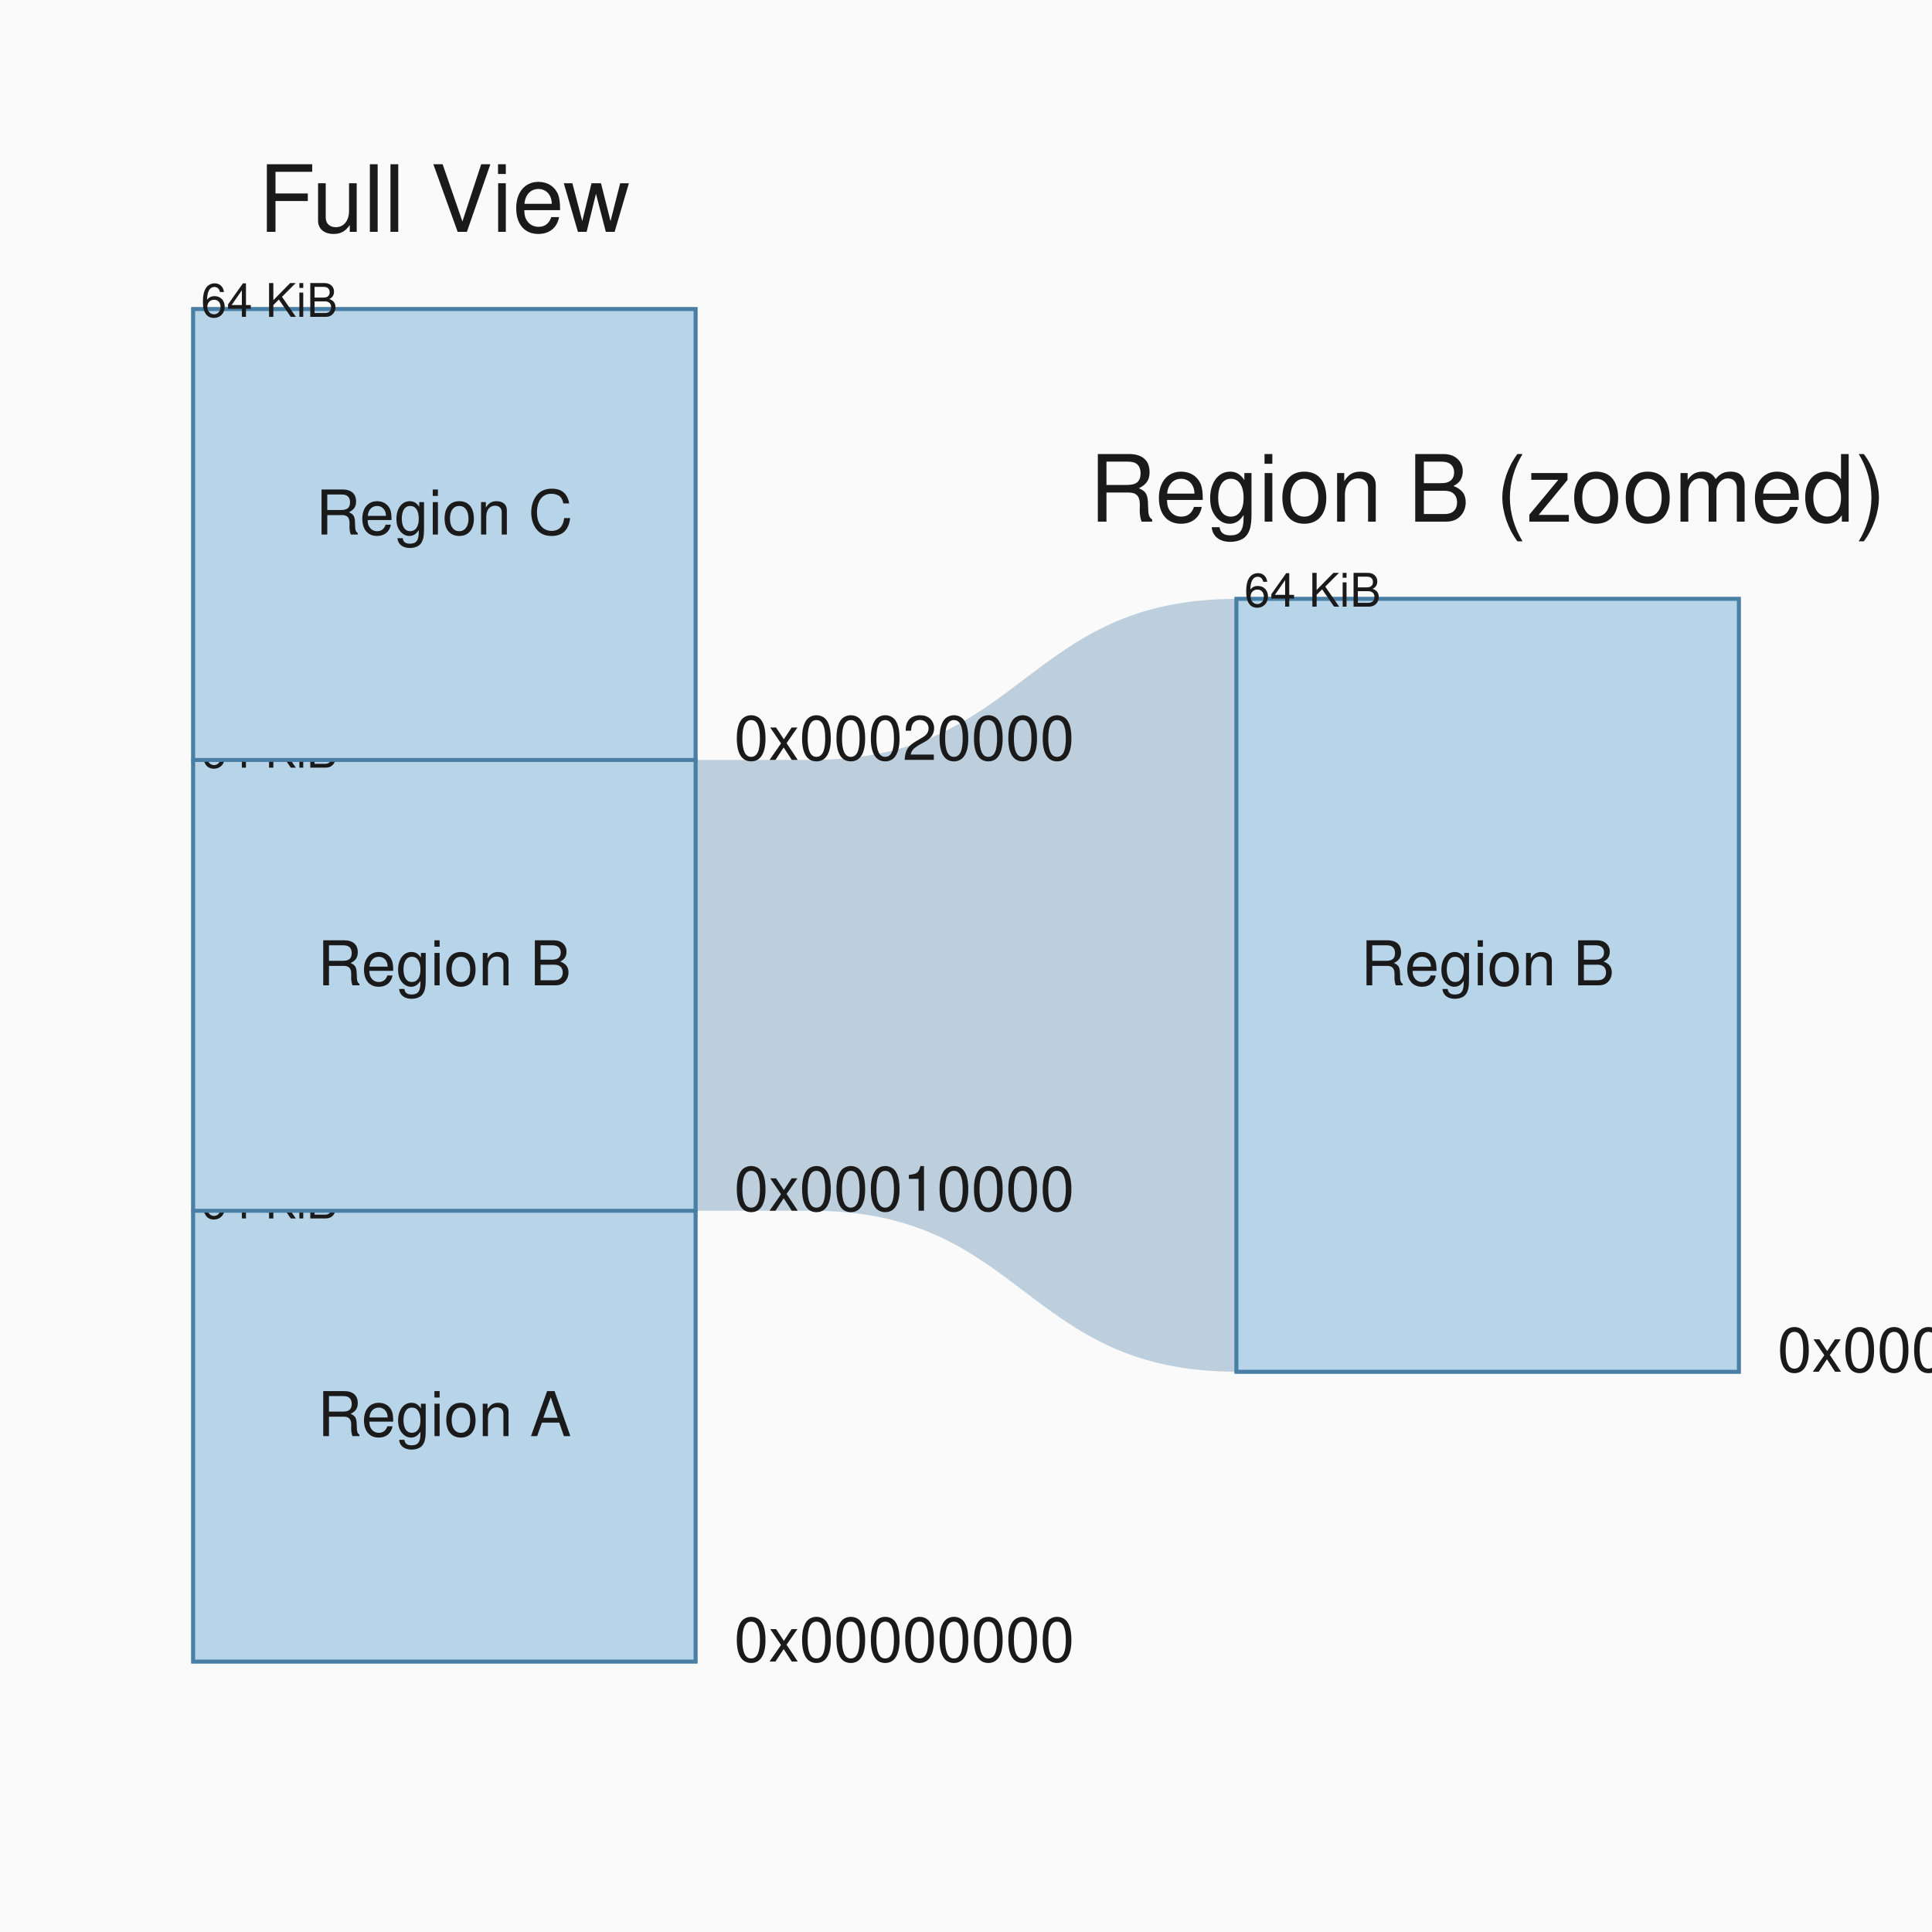
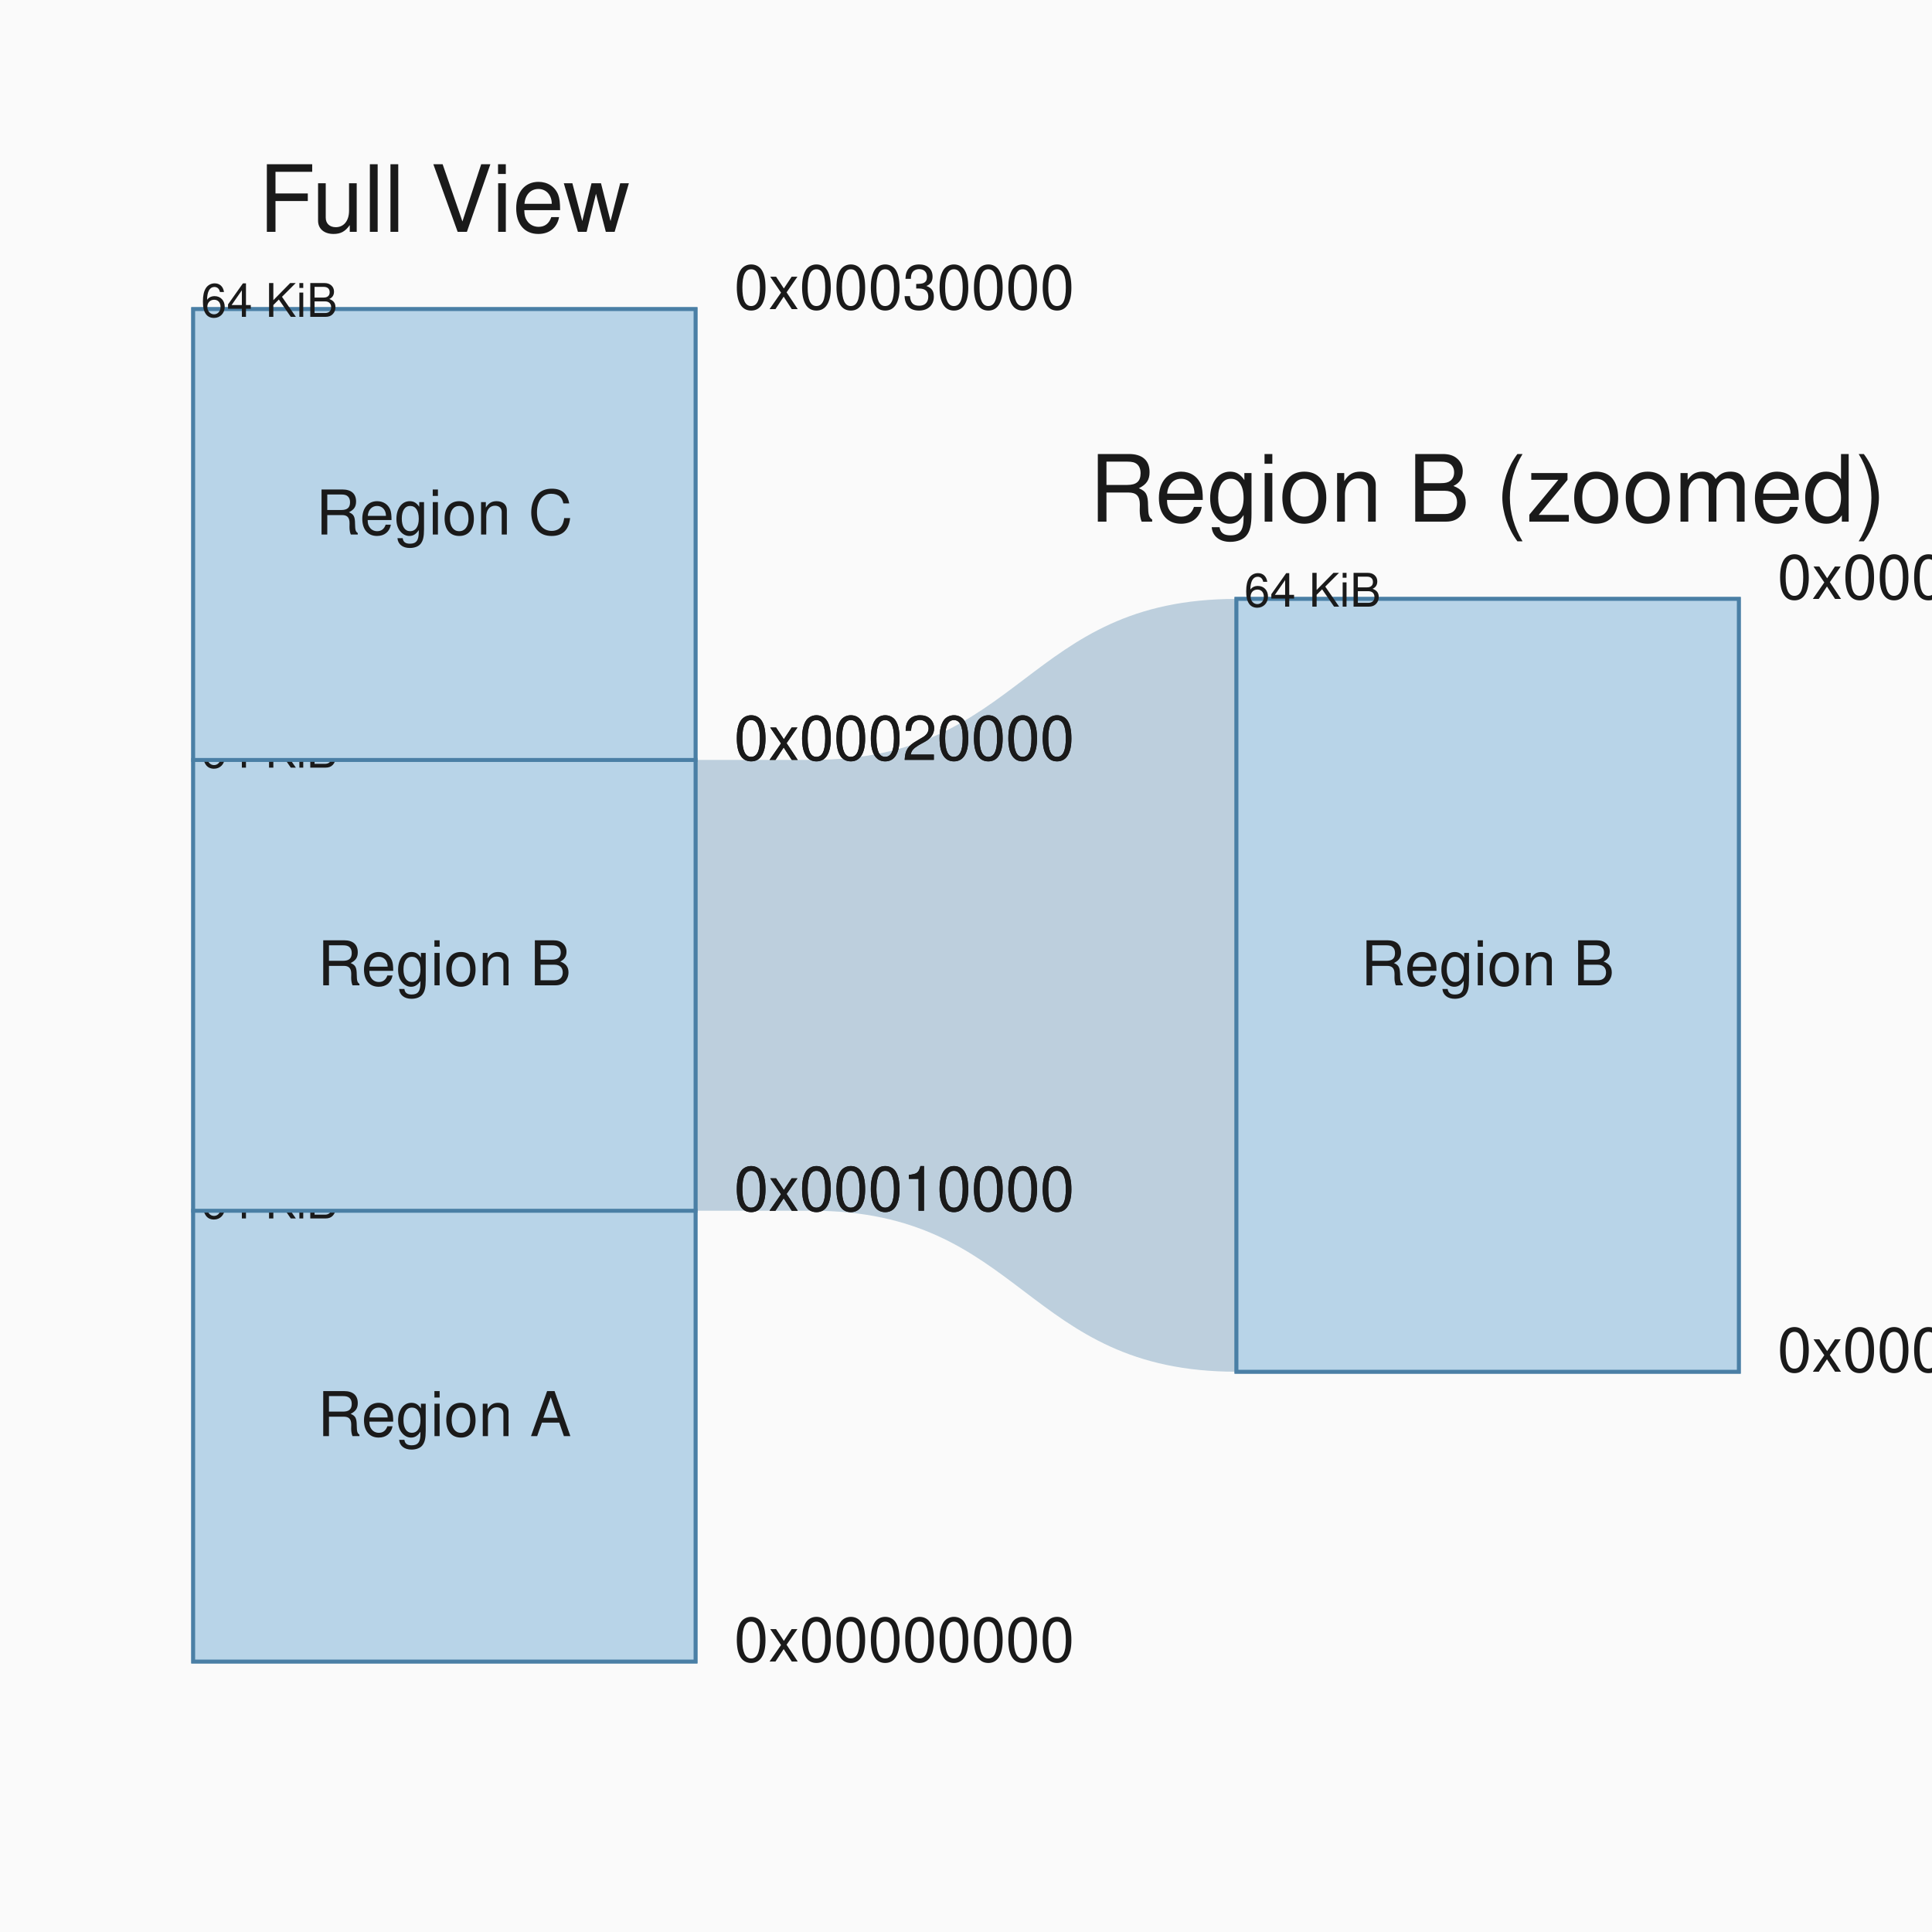
<svg xmlns="http://www.w3.org/2000/svg" width="500" height="500" viewBox="0 0 500 500">
  <rect x="0" y="0" width="500" height="500" fill="#FAFAFA" />
  <g>
    <g>
      <path d="M 180,313.333 L 210,313.333 C 265.0,313.333 265.0,355.0 320,355.0 L 320,155.0 C 265.0,155.0 265.0,196.667 210,196.667 L 180,196.667 Z" fill="#4A7FA5" stroke="none" opacity="0.35" />
    </g>
  </g>
  <g />
  <g>
    <text x="65.0" y="-20" stroke="black" fill="#1a1a1a" stroke-width="0" font-size="24px" font-weight="normal" font-family="Helvetica" text-anchor="middle" alignment-baseline="middle" transform="translate(50,80)">Full View</text>
    <g transform="translate(50,80)">
      <rect x="0" y="0" width="130" height="350" fill="#FAFAFA" stroke="#4A7FA5" stroke-width="1" />
      <rect x="0" y="233.333" width="130" height="116.667" fill="#B8D4E8" stroke="#4A7FA5" stroke-width="1" />
      <text x="65.0" y="291.667" stroke="black" fill="#1a1a1a" stroke-width="0" font-size="16" font-weight="normal" font-family="Helvetica" text-anchor="middle" alignment-baseline="middle">Region A</text>
      <text x="140" y="350.0" stroke="black" fill="#1a1a1a" stroke-width="0" font-size="16" font-weight="normal" font-family="Helvetica" text-anchor="start" alignment-baseline="middle">0x00000000</text>
+       <text x="140" y="233.333" stroke="black" fill="#1a1a1a" stroke-width="0" font-size="16" font-weight="normal" font-family="Helvetica" text-anchor="start" alignment-baseline="middle">0x00010000</text>
      <text x="2" y="235.333" stroke="black" fill="#1a1a1a" stroke-width="0" font-size="12px" font-weight="normal" font-family="Helvetica" text-anchor="start" alignment-baseline="hanging">64 KiB</text>
      <rect x="0" y="116.667" width="130" height="116.667" fill="#B8D4E8" stroke="#4A7FA5" stroke-width="1" />
      <text x="65.0" y="175.0" stroke="black" fill="#1a1a1a" stroke-width="0" font-size="16" font-weight="normal" font-family="Helvetica" text-anchor="middle" alignment-baseline="middle">Region B</text>
      <text x="140" y="233.333" stroke="black" fill="#1a1a1a" stroke-width="0" font-size="16" font-weight="normal" font-family="Helvetica" text-anchor="start" alignment-baseline="middle">0x00010000</text>
+       <text x="140" y="116.667" stroke="black" fill="#1a1a1a" stroke-width="0" font-size="16" font-weight="normal" font-family="Helvetica" text-anchor="start" alignment-baseline="middle">0x00020000</text>
      <text x="2" y="118.667" stroke="black" fill="#1a1a1a" stroke-width="0" font-size="12px" font-weight="normal" font-family="Helvetica" text-anchor="start" alignment-baseline="hanging">64 KiB</text>
      <rect x="0" y="0.0" width="130" height="116.667" fill="#B8D4E8" stroke="#4A7FA5" stroke-width="1" />
      <text x="65.0" y="58.333" stroke="black" fill="#1a1a1a" stroke-width="0" font-size="16" font-weight="normal" font-family="Helvetica" text-anchor="middle" alignment-baseline="middle">Region C</text>
      <text x="140" y="116.667" stroke="black" fill="#1a1a1a" stroke-width="0" font-size="16" font-weight="normal" font-family="Helvetica" text-anchor="start" alignment-baseline="middle">0x00020000</text>
+       <text x="140" y="0.0" stroke="black" fill="#1a1a1a" stroke-width="0" font-size="16" font-weight="normal" font-family="Helvetica" text-anchor="start" alignment-baseline="middle">0x00030000</text>
      <text x="2" y="2.0" stroke="black" fill="#1a1a1a" stroke-width="0" font-size="12px" font-weight="normal" font-family="Helvetica" text-anchor="start" alignment-baseline="hanging">64 KiB</text>
    </g>
  </g>
  <g>
    <text x="65.0" y="-20" stroke="black" fill="#1a1a1a" stroke-width="0" font-size="24px" font-weight="normal" font-family="Helvetica" text-anchor="middle" alignment-baseline="middle" transform="translate(320,155)">Region B (zoomed)</text>
    <g transform="translate(320,155)">
      <rect x="0" y="0" width="130" height="200" fill="#FAFAFA" stroke="#4A7FA5" stroke-width="1" />
      <rect x="0" y="0.0" width="130" height="200.0" fill="#B8D4E8" stroke="#4A7FA5" stroke-width="1" />
      <text x="65.0" y="100.0" stroke="black" fill="#1a1a1a" stroke-width="0" font-size="16" font-weight="normal" font-family="Helvetica" text-anchor="middle" alignment-baseline="middle">Region B</text>
      <text x="140" y="200.0" stroke="black" fill="#1a1a1a" stroke-width="0" font-size="16" font-weight="normal" font-family="Helvetica" text-anchor="start" alignment-baseline="middle">0x00010000</text>
+       <text x="140" y="0.0" stroke="black" fill="#1a1a1a" stroke-width="0" font-size="16" font-weight="normal" font-family="Helvetica" text-anchor="start" alignment-baseline="middle">0x00020000</text>
      <text x="2" y="2.0" stroke="black" fill="#1a1a1a" stroke-width="0" font-size="12px" font-weight="normal" font-family="Helvetica" text-anchor="start" alignment-baseline="hanging">64 KiB</text>
    </g>
  </g>
  <g>
    <g transform="translate(50,80)" />
    <g transform="translate(320,155)" />
  </g>
  <g>
    <g transform="translate(50,80)">
      <g />
      <g />
      <g />
    </g>
    <g transform="translate(320,155)">
      <g />
    </g>
  </g>
</svg>
